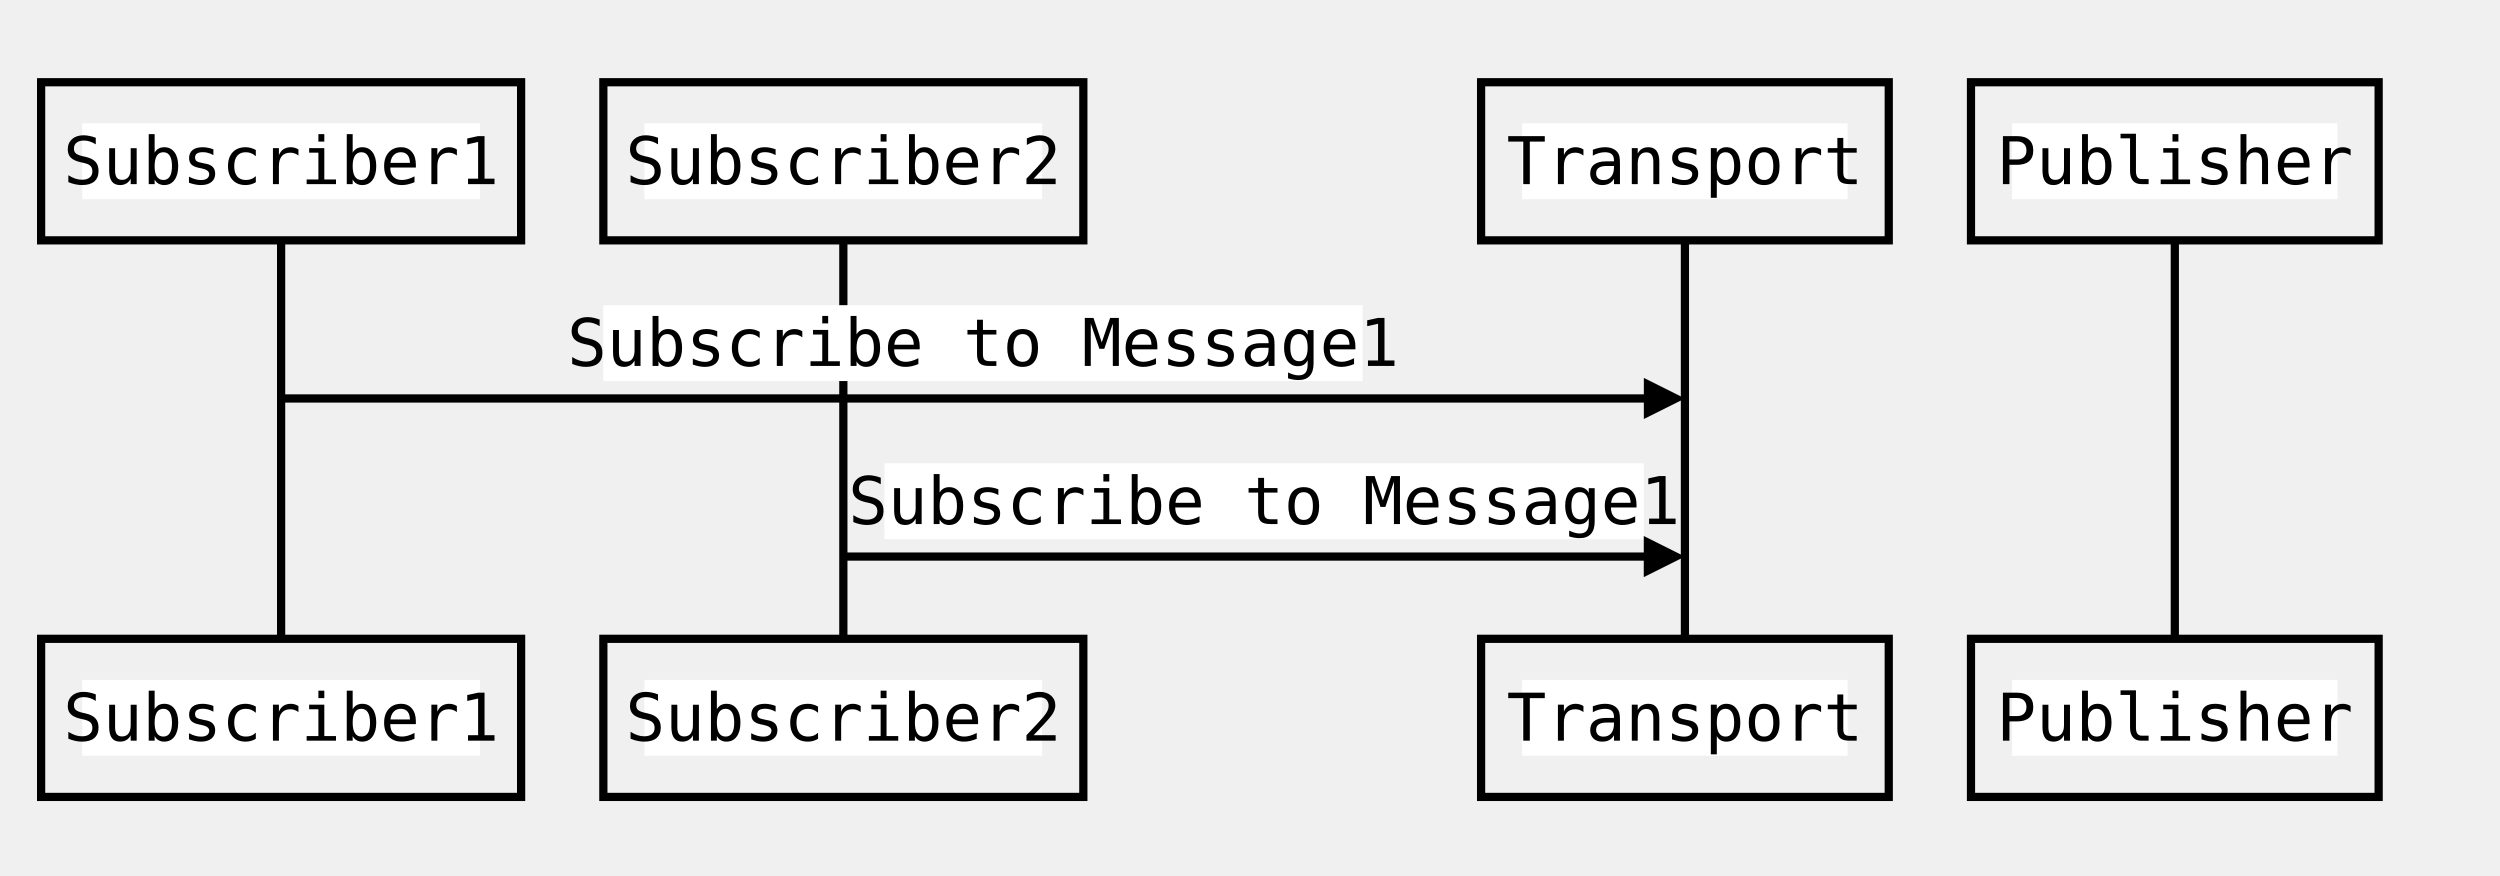
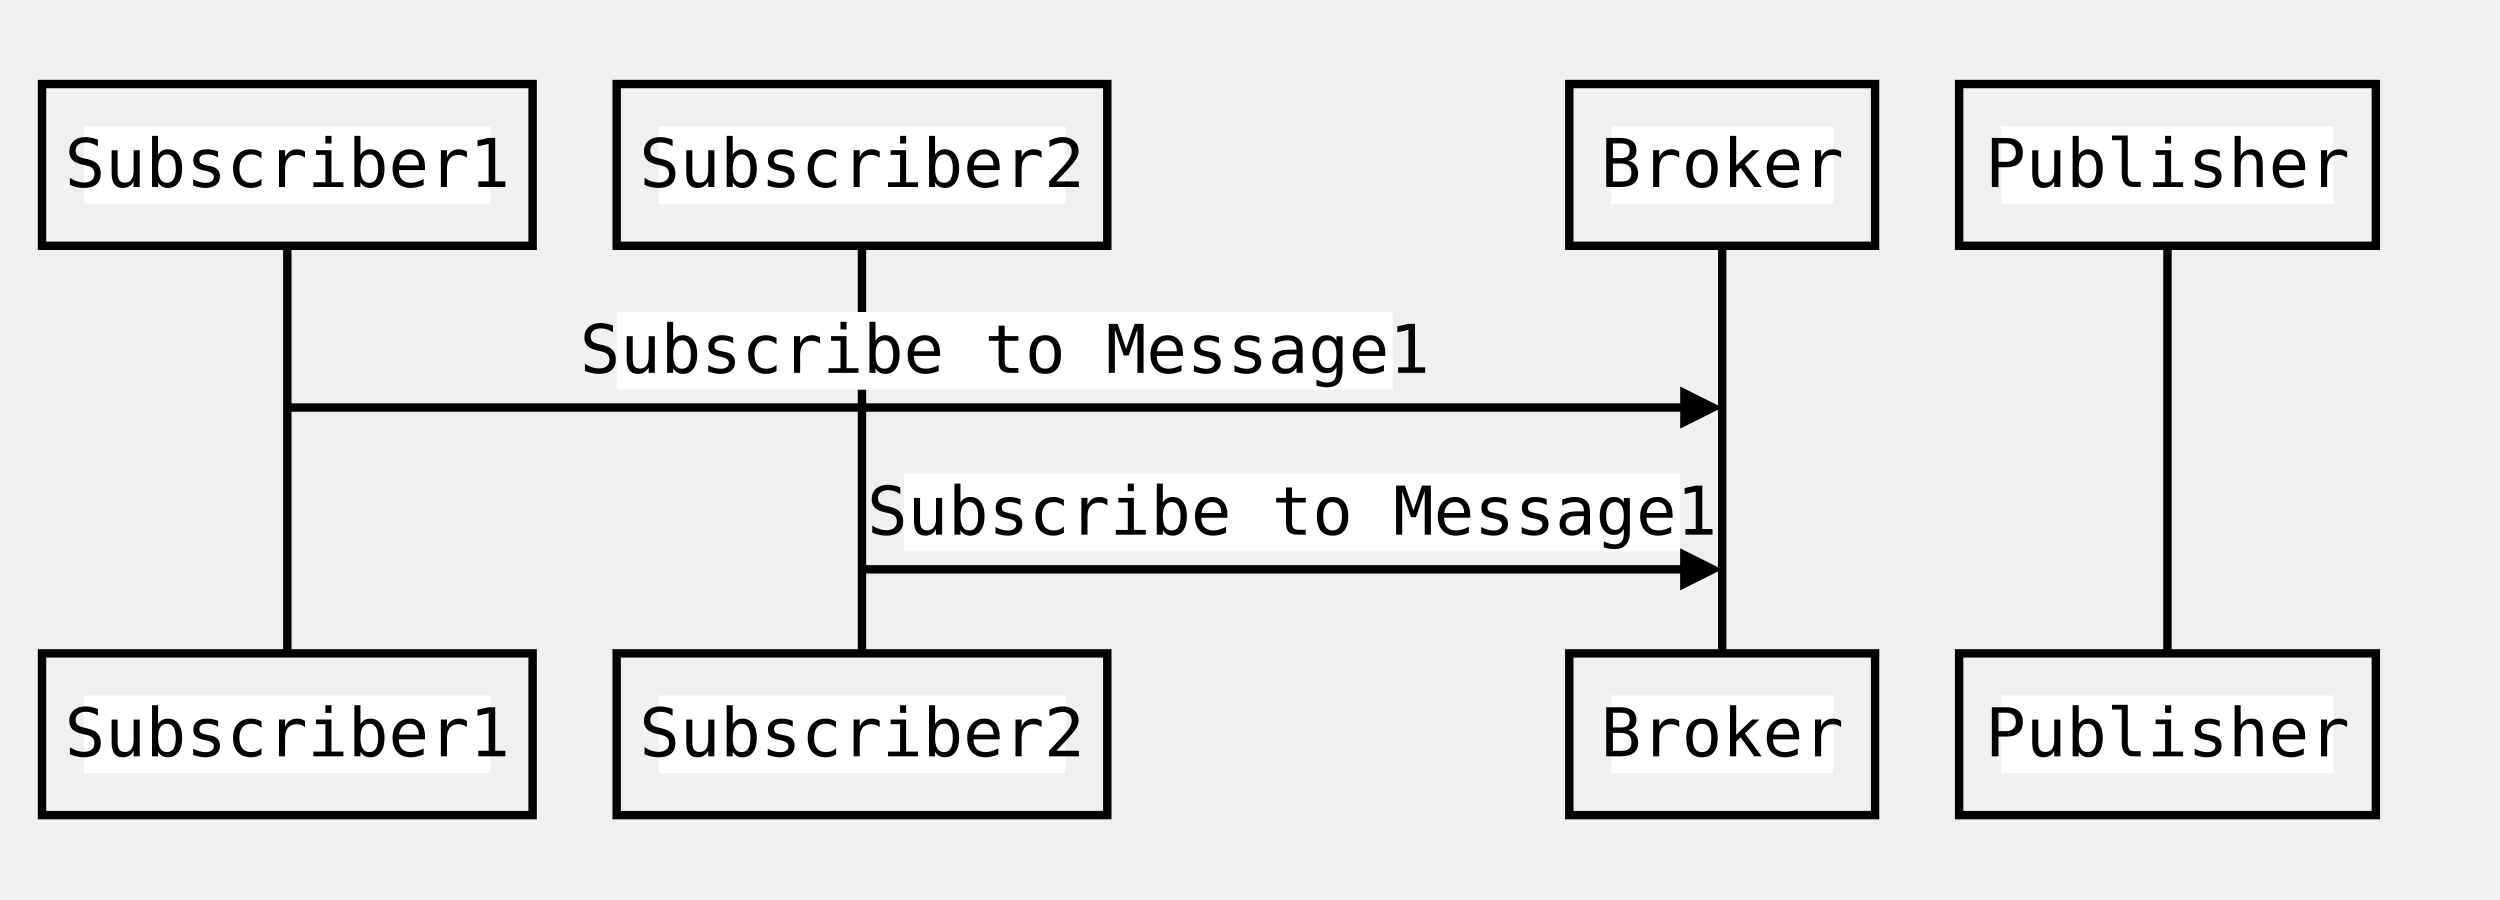
- <svg xmlns="http://www.w3.org/2000/svg" xmlns:xlink="http://www.w3.org/1999/xlink" width="608" height="213">
+ <svg xmlns="http://www.w3.org/2000/svg" xmlns:xlink="http://www.w3.org/1999/xlink" width="595" height="214">
  <source>Participant Subscriber1 As Subscriber1
Participant Subscriber2 As Subscriber2
- Participant Transport As Transport
+ Participant Broker As Broker
Participant Publisher As Publisher
- Subscriber1-&gt;Transport: Subscribe to Message1 
- Subscriber2-&gt;Transport: Subscribe to Message1 </source>
+ Subscriber1-&gt;Broker: Subscribe to Message1 
+ Subscriber2-&gt;Broker: Subscribe to Message1 </source>
  <defs style="-webkit-tap-highlight-color: rgba(0, 0, 0, 0);">
    <path stroke-linecap="round" d="M5,0 0,2.5 5,5z" id="raphael-marker-block" style="-webkit-tap-highlight-color: rgba(0, 0, 0, 0);" />
-     <marker id="raphael-marker-endblock55-obj8008" markerHeight="5" markerWidth="5" orient="auto" refX="2.5" refY="2.5" style="-webkit-tap-highlight-color: rgba(0, 0, 0, 0);">
+     <marker id="raphael-marker-endblock55-obj556" markerHeight="5" markerWidth="5" orient="auto" refX="2.5" refY="2.5" style="-webkit-tap-highlight-color: rgba(0, 0, 0, 0);">
      <use xlink:href="#raphael-marker-block" transform="rotate(180 2.5 2.5) scale(1,1)" stroke-width="1" fill="#000" stroke="none" style="-webkit-tap-highlight-color: rgba(0, 0, 0, 0);" />
    </marker>
-     <marker id="raphael-marker-endblock55-obj8011" markerHeight="5" markerWidth="5" orient="auto" refX="2.5" refY="2.5" style="-webkit-tap-highlight-color: rgba(0, 0, 0, 0);">
+     <marker id="raphael-marker-endblock55-obj559" markerHeight="5" markerWidth="5" orient="auto" refX="2.5" refY="2.5" style="-webkit-tap-highlight-color: rgba(0, 0, 0, 0);">
      <use xlink:href="#raphael-marker-block" transform="rotate(180 2.5 2.5) scale(1,1)" stroke-width="1" fill="#000" stroke="none" style="-webkit-tap-highlight-color: rgba(0, 0, 0, 0);" />
    </marker>
  </defs>
-   <rect x="10" y="20" width="116.734" height="38.453" rx="0" ry="0" fill="none" stroke="#000000" stroke-width="2" style="-webkit-tap-highlight-color: rgba(0, 0, 0, 0);" />
-   <rect x="19.984" y="30" width="96.734" height="18.453" rx="0" ry="0" fill="#ffffff" stroke="none" style="-webkit-tap-highlight-color: rgba(0, 0, 0, 0);" />
-   <text x="68.367" y="39.227" text-anchor="middle" font-family="Andale Mono, monospace" font-size="16px" stroke="none" fill="#000000" style="-webkit-tap-highlight-color: rgba(0, 0, 0, 0); text-anchor: middle; font-family: 'Andale Mono', monospace; font-size: 16px;">
-     <tspan dy="5.547" style="-webkit-tap-highlight-color: rgba(0, 0, 0, 0);">Subscriber1</tspan>
+   <rect x="10" y="20" width="116.766" height="38.5" rx="0" ry="0" fill="none" stroke="#000000" stroke-width="2" style="-webkit-tap-highlight-color: rgba(0, 0, 0, 0);" />
+   <rect x="20" y="30" width="96.766" height="18.5" rx="0" ry="0" fill="#ffffff" stroke="none" style="-webkit-tap-highlight-color: rgba(0, 0, 0, 0);" />
+   <text x="68.383" y="39.25" text-anchor="middle" font-family="Andale Mono, monospace" font-size="16px" stroke="none" fill="#000000" style="-webkit-tap-highlight-color: rgba(0, 0, 0, 0); text-anchor: middle; font-family: 'Andale Mono', monospace; font-size: 16px;">
+     <tspan dy="5.25" style="-webkit-tap-highlight-color: rgba(0, 0, 0, 0);">Subscriber1</tspan>
  </text>
-   <rect x="10" y="155.359" width="116.734" height="38.453" rx="0" ry="0" fill="none" stroke="#000000" stroke-width="2" style="-webkit-tap-highlight-color: rgba(0, 0, 0, 0);" />
-   <rect x="19.984" y="165.359" width="96.734" height="18.453" rx="0" ry="0" fill="#ffffff" stroke="none" style="-webkit-tap-highlight-color: rgba(0, 0, 0, 0);" />
-   <text x="68.367" y="174.586" text-anchor="middle" font-family="Andale Mono, monospace" font-size="16px" stroke="none" fill="#000000" style="-webkit-tap-highlight-color: rgba(0, 0, 0, 0); text-anchor: middle; font-family: 'Andale Mono', monospace; font-size: 16px;">
-     <tspan dy="5.547" style="-webkit-tap-highlight-color: rgba(0, 0, 0, 0);">Subscriber1</tspan>
+   <rect x="10" y="155.5" width="116.766" height="38.5" rx="0" ry="0" fill="none" stroke="#000000" stroke-width="2" style="-webkit-tap-highlight-color: rgba(0, 0, 0, 0);" />
+   <rect x="20" y="165.5" width="96.766" height="18.5" rx="0" ry="0" fill="#ffffff" stroke="none" style="-webkit-tap-highlight-color: rgba(0, 0, 0, 0);" />
+   <text x="68.383" y="174.75" text-anchor="middle" font-family="Andale Mono, monospace" font-size="16px" stroke="none" fill="#000000" style="-webkit-tap-highlight-color: rgba(0, 0, 0, 0); text-anchor: middle; font-family: 'Andale Mono', monospace; font-size: 16px;">
+     <tspan dy="5.25" style="-webkit-tap-highlight-color: rgba(0, 0, 0, 0);">Subscriber1</tspan>
  </text>
-   <path fill="none" stroke="#000000" d="M68.367,58.453L68.367,155.359" stroke-width="2" style="-webkit-tap-highlight-color: rgba(0, 0, 0, 0);" />
-   <rect x="146.734" y="20" width="116.734" height="38.453" rx="0" ry="0" fill="none" stroke="#000000" stroke-width="2" style="-webkit-tap-highlight-color: rgba(0, 0, 0, 0);" />
-   <rect x="156.719" y="30" width="96.734" height="18.453" rx="0" ry="0" fill="#ffffff" stroke="none" style="-webkit-tap-highlight-color: rgba(0, 0, 0, 0);" />
-   <text x="205.102" y="39.227" text-anchor="middle" font-family="Andale Mono, monospace" font-size="16px" stroke="none" fill="#000000" style="-webkit-tap-highlight-color: rgba(0, 0, 0, 0); text-anchor: middle; font-family: 'Andale Mono', monospace; font-size: 16px;">
-     <tspan dy="5.547" style="-webkit-tap-highlight-color: rgba(0, 0, 0, 0);">Subscriber2</tspan>
+   <path fill="none" stroke="#000000" d="M68.383,58.5L68.383,155.5" stroke-width="2" style="-webkit-tap-highlight-color: rgba(0, 0, 0, 0);" />
+   <rect x="146.766" y="20" width="116.766" height="38.5" rx="0" ry="0" fill="none" stroke="#000000" stroke-width="2" style="-webkit-tap-highlight-color: rgba(0, 0, 0, 0);" />
+   <rect x="156.766" y="30" width="96.766" height="18.5" rx="0" ry="0" fill="#ffffff" stroke="none" style="-webkit-tap-highlight-color: rgba(0, 0, 0, 0);" />
+   <text x="205.148" y="39.25" text-anchor="middle" font-family="Andale Mono, monospace" font-size="16px" stroke="none" fill="#000000" style="-webkit-tap-highlight-color: rgba(0, 0, 0, 0); text-anchor: middle; font-family: 'Andale Mono', monospace; font-size: 16px;">
+     <tspan dy="5.25" style="-webkit-tap-highlight-color: rgba(0, 0, 0, 0);">Subscriber2</tspan>
  </text>
-   <rect x="146.734" y="155.359" width="116.734" height="38.453" rx="0" ry="0" fill="none" stroke="#000000" stroke-width="2" style="-webkit-tap-highlight-color: rgba(0, 0, 0, 0);" />
-   <rect x="156.719" y="165.359" width="96.734" height="18.453" rx="0" ry="0" fill="#ffffff" stroke="none" style="-webkit-tap-highlight-color: rgba(0, 0, 0, 0);" />
-   <text x="205.102" y="174.586" text-anchor="middle" font-family="Andale Mono, monospace" font-size="16px" stroke="none" fill="#000000" style="-webkit-tap-highlight-color: rgba(0, 0, 0, 0); text-anchor: middle; font-family: 'Andale Mono', monospace; font-size: 16px;">
-     <tspan dy="5.547" style="-webkit-tap-highlight-color: rgba(0, 0, 0, 0);">Subscriber2</tspan>
+   <rect x="146.766" y="155.5" width="116.766" height="38.5" rx="0" ry="0" fill="none" stroke="#000000" stroke-width="2" style="-webkit-tap-highlight-color: rgba(0, 0, 0, 0);" />
+   <rect x="156.766" y="165.5" width="96.766" height="18.5" rx="0" ry="0" fill="#ffffff" stroke="none" style="-webkit-tap-highlight-color: rgba(0, 0, 0, 0);" />
+   <text x="205.148" y="174.75" text-anchor="middle" font-family="Andale Mono, monospace" font-size="16px" stroke="none" fill="#000000" style="-webkit-tap-highlight-color: rgba(0, 0, 0, 0); text-anchor: middle; font-family: 'Andale Mono', monospace; font-size: 16px;">
+     <tspan dy="5.25" style="-webkit-tap-highlight-color: rgba(0, 0, 0, 0);">Subscriber2</tspan>
  </text>
-   <path fill="none" stroke="#000000" d="M205.102,58.453L205.102,155.359" stroke-width="2" style="-webkit-tap-highlight-color: rgba(0, 0, 0, 0);" />
-   <rect x="360.203" y="20" width="99.141" height="38.453" rx="0" ry="0" fill="none" stroke="#000000" stroke-width="2" style="-webkit-tap-highlight-color: rgba(0, 0, 0, 0);" />
-   <rect x="370.188" y="30" width="79.141" height="18.453" rx="0" ry="0" fill="#ffffff" stroke="none" style="-webkit-tap-highlight-color: rgba(0, 0, 0, 0);" />
-   <text x="409.773" y="39.227" text-anchor="middle" font-family="Andale Mono, monospace" font-size="16px" stroke="none" fill="#000000" style="-webkit-tap-highlight-color: rgba(0, 0, 0, 0); text-anchor: middle; font-family: 'Andale Mono', monospace; font-size: 16px;">
-     <tspan dy="5.547" style="-webkit-tap-highlight-color: rgba(0, 0, 0, 0);">Transport</tspan>
+   <path fill="none" stroke="#000000" d="M205.148,58.5L205.148,155.5" stroke-width="2" style="-webkit-tap-highlight-color: rgba(0, 0, 0, 0);" />
+   <rect x="373.492" y="20" width="72.781" height="38.5" rx="0" ry="0" fill="none" stroke="#000000" stroke-width="2" style="-webkit-tap-highlight-color: rgba(0, 0, 0, 0);" />
+   <rect x="383.484" y="30" width="52.781" height="18.5" rx="0" ry="0" fill="#ffffff" stroke="none" style="-webkit-tap-highlight-color: rgba(0, 0, 0, 0);" />
+   <text x="409.883" y="39.25" text-anchor="middle" font-family="Andale Mono, monospace" font-size="16px" stroke="none" fill="#000000" style="-webkit-tap-highlight-color: rgba(0, 0, 0, 0); text-anchor: middle; font-family: 'Andale Mono', monospace; font-size: 16px;">
+     <tspan dy="5.25" style="-webkit-tap-highlight-color: rgba(0, 0, 0, 0);">Broker</tspan>
  </text>
-   <rect x="360.203" y="155.359" width="99.141" height="38.453" rx="0" ry="0" fill="none" stroke="#000000" stroke-width="2" style="-webkit-tap-highlight-color: rgba(0, 0, 0, 0);" />
-   <rect x="370.188" y="165.359" width="79.141" height="18.453" rx="0" ry="0" fill="#ffffff" stroke="none" style="-webkit-tap-highlight-color: rgba(0, 0, 0, 0);" />
-   <text x="409.773" y="174.586" text-anchor="middle" font-family="Andale Mono, monospace" font-size="16px" stroke="none" fill="#000000" style="-webkit-tap-highlight-color: rgba(0, 0, 0, 0); text-anchor: middle; font-family: 'Andale Mono', monospace; font-size: 16px;">
-     <tspan dy="5.547" style="-webkit-tap-highlight-color: rgba(0, 0, 0, 0);">Transport</tspan>
+   <rect x="373.492" y="155.5" width="72.781" height="38.5" rx="0" ry="0" fill="none" stroke="#000000" stroke-width="2" style="-webkit-tap-highlight-color: rgba(0, 0, 0, 0);" />
+   <rect x="383.484" y="165.5" width="52.781" height="18.5" rx="0" ry="0" fill="#ffffff" stroke="none" style="-webkit-tap-highlight-color: rgba(0, 0, 0, 0);" />
+   <text x="409.883" y="174.75" text-anchor="middle" font-family="Andale Mono, monospace" font-size="16px" stroke="none" fill="#000000" style="-webkit-tap-highlight-color: rgba(0, 0, 0, 0); text-anchor: middle; font-family: 'Andale Mono', monospace; font-size: 16px;">
+     <tspan dy="5.25" style="-webkit-tap-highlight-color: rgba(0, 0, 0, 0);">Broker</tspan>
  </text>
-   <path fill="none" stroke="#000000" d="M409.773,58.453L409.773,155.359" stroke-width="2" style="-webkit-tap-highlight-color: rgba(0, 0, 0, 0);" />
-   <rect x="479.344" y="20" width="99.141" height="38.453" rx="0" ry="0" fill="none" stroke="#000000" stroke-width="2" style="-webkit-tap-highlight-color: rgba(0, 0, 0, 0);" />
-   <rect x="489.328" y="30" width="79.141" height="18.453" rx="0" ry="0" fill="#ffffff" stroke="none" style="-webkit-tap-highlight-color: rgba(0, 0, 0, 0);" />
-   <text x="528.914" y="39.227" text-anchor="middle" font-family="Andale Mono, monospace" font-size="16px" stroke="none" fill="#000000" style="-webkit-tap-highlight-color: rgba(0, 0, 0, 0); text-anchor: middle; font-family: 'Andale Mono', monospace; font-size: 16px;">
-     <tspan dy="5.547" style="-webkit-tap-highlight-color: rgba(0, 0, 0, 0);">Publisher</tspan>
+   <path fill="none" stroke="#000000" d="M409.883,58.5L409.883,155.5" stroke-width="2" style="-webkit-tap-highlight-color: rgba(0, 0, 0, 0);" />
+   <rect x="466.273" y="20" width="99.172" height="38.5" rx="0" ry="0" fill="none" stroke="#000000" stroke-width="2" style="-webkit-tap-highlight-color: rgba(0, 0, 0, 0);" />
+   <rect x="476.266" y="30" width="79.172" height="18.5" rx="0" ry="0" fill="#ffffff" stroke="none" style="-webkit-tap-highlight-color: rgba(0, 0, 0, 0);" />
+   <text x="515.859" y="39.25" text-anchor="middle" font-family="Andale Mono, monospace" font-size="16px" stroke="none" fill="#000000" style="-webkit-tap-highlight-color: rgba(0, 0, 0, 0); text-anchor: middle; font-family: 'Andale Mono', monospace; font-size: 16px;">
+     <tspan dy="5.25" style="-webkit-tap-highlight-color: rgba(0, 0, 0, 0);">Publisher</tspan>
  </text>
-   <rect x="479.344" y="155.359" width="99.141" height="38.453" rx="0" ry="0" fill="none" stroke="#000000" stroke-width="2" style="-webkit-tap-highlight-color: rgba(0, 0, 0, 0);" />
-   <rect x="489.328" y="165.359" width="79.141" height="18.453" rx="0" ry="0" fill="#ffffff" stroke="none" style="-webkit-tap-highlight-color: rgba(0, 0, 0, 0);" />
-   <text x="528.914" y="174.586" text-anchor="middle" font-family="Andale Mono, monospace" font-size="16px" stroke="none" fill="#000000" style="-webkit-tap-highlight-color: rgba(0, 0, 0, 0); text-anchor: middle; font-family: 'Andale Mono', monospace; font-size: 16px;">
-     <tspan dy="5.547" style="-webkit-tap-highlight-color: rgba(0, 0, 0, 0);">Publisher</tspan>
+   <rect x="466.273" y="155.5" width="99.172" height="38.5" rx="0" ry="0" fill="none" stroke="#000000" stroke-width="2" style="-webkit-tap-highlight-color: rgba(0, 0, 0, 0);" />
+   <rect x="476.266" y="165.5" width="79.172" height="18.5" rx="0" ry="0" fill="#ffffff" stroke="none" style="-webkit-tap-highlight-color: rgba(0, 0, 0, 0);" />
+   <text x="515.859" y="174.75" text-anchor="middle" font-family="Andale Mono, monospace" font-size="16px" stroke="none" fill="#000000" style="-webkit-tap-highlight-color: rgba(0, 0, 0, 0); text-anchor: middle; font-family: 'Andale Mono', monospace; font-size: 16px;">
+     <tspan dy="5.25" style="-webkit-tap-highlight-color: rgba(0, 0, 0, 0);">Publisher</tspan>
  </text>
-   <path fill="none" stroke="#000000" d="M528.914,58.453L528.914,155.359" stroke-width="2" style="-webkit-tap-highlight-color: rgba(0, 0, 0, 0);" />
-   <rect x="146.719" y="74.219" width="184.672" height="18.453" rx="0" ry="0" fill="#ffffff" stroke="none" style="-webkit-tap-highlight-color: rgba(0, 0, 0, 0);" />
-   <text x="239.07" y="83.453" text-anchor="middle" font-family="Andale Mono, monospace" font-size="16px" stroke="none" fill="#000000" style="-webkit-tap-highlight-color: rgba(0, 0, 0, 0); text-anchor: middle; font-family: 'Andale Mono', monospace; font-size: 16px;">
-     <tspan dy="5.539" style="-webkit-tap-highlight-color: rgba(0, 0, 0, 0);">Subscribe to Message1</tspan>
+   <path fill="none" stroke="#000000" d="M515.859,58.5L515.859,155.5" stroke-width="2" style="-webkit-tap-highlight-color: rgba(0, 0, 0, 0);" />
+   <rect x="146.766" y="74.25" width="184.734" height="18.5" rx="0" ry="0" fill="#ffffff" stroke="none" style="-webkit-tap-highlight-color: rgba(0, 0, 0, 0);" />
+   <text x="239.133" y="83.5" text-anchor="middle" font-family="Andale Mono, monospace" font-size="16px" stroke="none" fill="#000000" style="-webkit-tap-highlight-color: rgba(0, 0, 0, 0); text-anchor: middle; font-family: 'Andale Mono', monospace; font-size: 16px;">
+     <tspan dy="5.25" style="-webkit-tap-highlight-color: rgba(0, 0, 0, 0);">Subscribe to Message1</tspan>
  </text>
-   <path fill="none" stroke="#000000" d="M68.367,96.906C68.367,96.906,362.677,96.906,404.782,96.906" stroke-width="2" marker-end="url(#raphael-marker-endblock55-obj8008)" stroke-dasharray="0" style="-webkit-tap-highlight-color: rgba(0, 0, 0, 0);" />
-   <rect x="215.094" y="112.672" width="184.672" height="18.453" rx="0" ry="0" fill="#ffffff" stroke="none" style="-webkit-tap-highlight-color: rgba(0, 0, 0, 0);" />
-   <text x="307.438" y="121.906" text-anchor="middle" font-family="Andale Mono, monospace" font-size="16px" stroke="none" fill="#000000" style="-webkit-tap-highlight-color: rgba(0, 0, 0, 0); text-anchor: middle; font-family: 'Andale Mono', monospace; font-size: 16px;">
-     <tspan dy="5.539" style="-webkit-tap-highlight-color: rgba(0, 0, 0, 0);">Subscribe to Message1</tspan>
+   <path fill="none" stroke="#000000" d="M68.383,97C68.383,97,362.773,97,404.89,97" stroke-width="2" marker-end="url(#raphael-marker-endblock55-obj556)" stroke-dasharray="0" style="-webkit-tap-highlight-color: rgba(0, 0, 0, 0);" />
+   <rect x="215.141" y="112.75" width="184.734" height="18.5" rx="0" ry="0" fill="#ffffff" stroke="none" style="-webkit-tap-highlight-color: rgba(0, 0, 0, 0);" />
+   <text x="307.516" y="122" text-anchor="middle" font-family="Andale Mono, monospace" font-size="16px" stroke="none" fill="#000000" style="-webkit-tap-highlight-color: rgba(0, 0, 0, 0); text-anchor: middle; font-family: 'Andale Mono', monospace; font-size: 16px;">
+     <tspan dy="5.25" style="-webkit-tap-highlight-color: rgba(0, 0, 0, 0);">Subscribe to Message1</tspan>
  </text>
-   <path fill="none" stroke="#000000" d="M205.102,135.359C205.102,135.359,373.378,135.359,404.765,135.359" stroke-width="2" marker-end="url(#raphael-marker-endblock55-obj8011)" stroke-dasharray="0" style="-webkit-tap-highlight-color: rgba(0, 0, 0, 0);" />
+   <path fill="none" stroke="#000000" d="M205.148,135.5C205.148,135.5,373.476,135.5,404.873,135.5" stroke-width="2" marker-end="url(#raphael-marker-endblock55-obj559)" stroke-dasharray="0" style="-webkit-tap-highlight-color: rgba(0, 0, 0, 0);" />
</svg>
